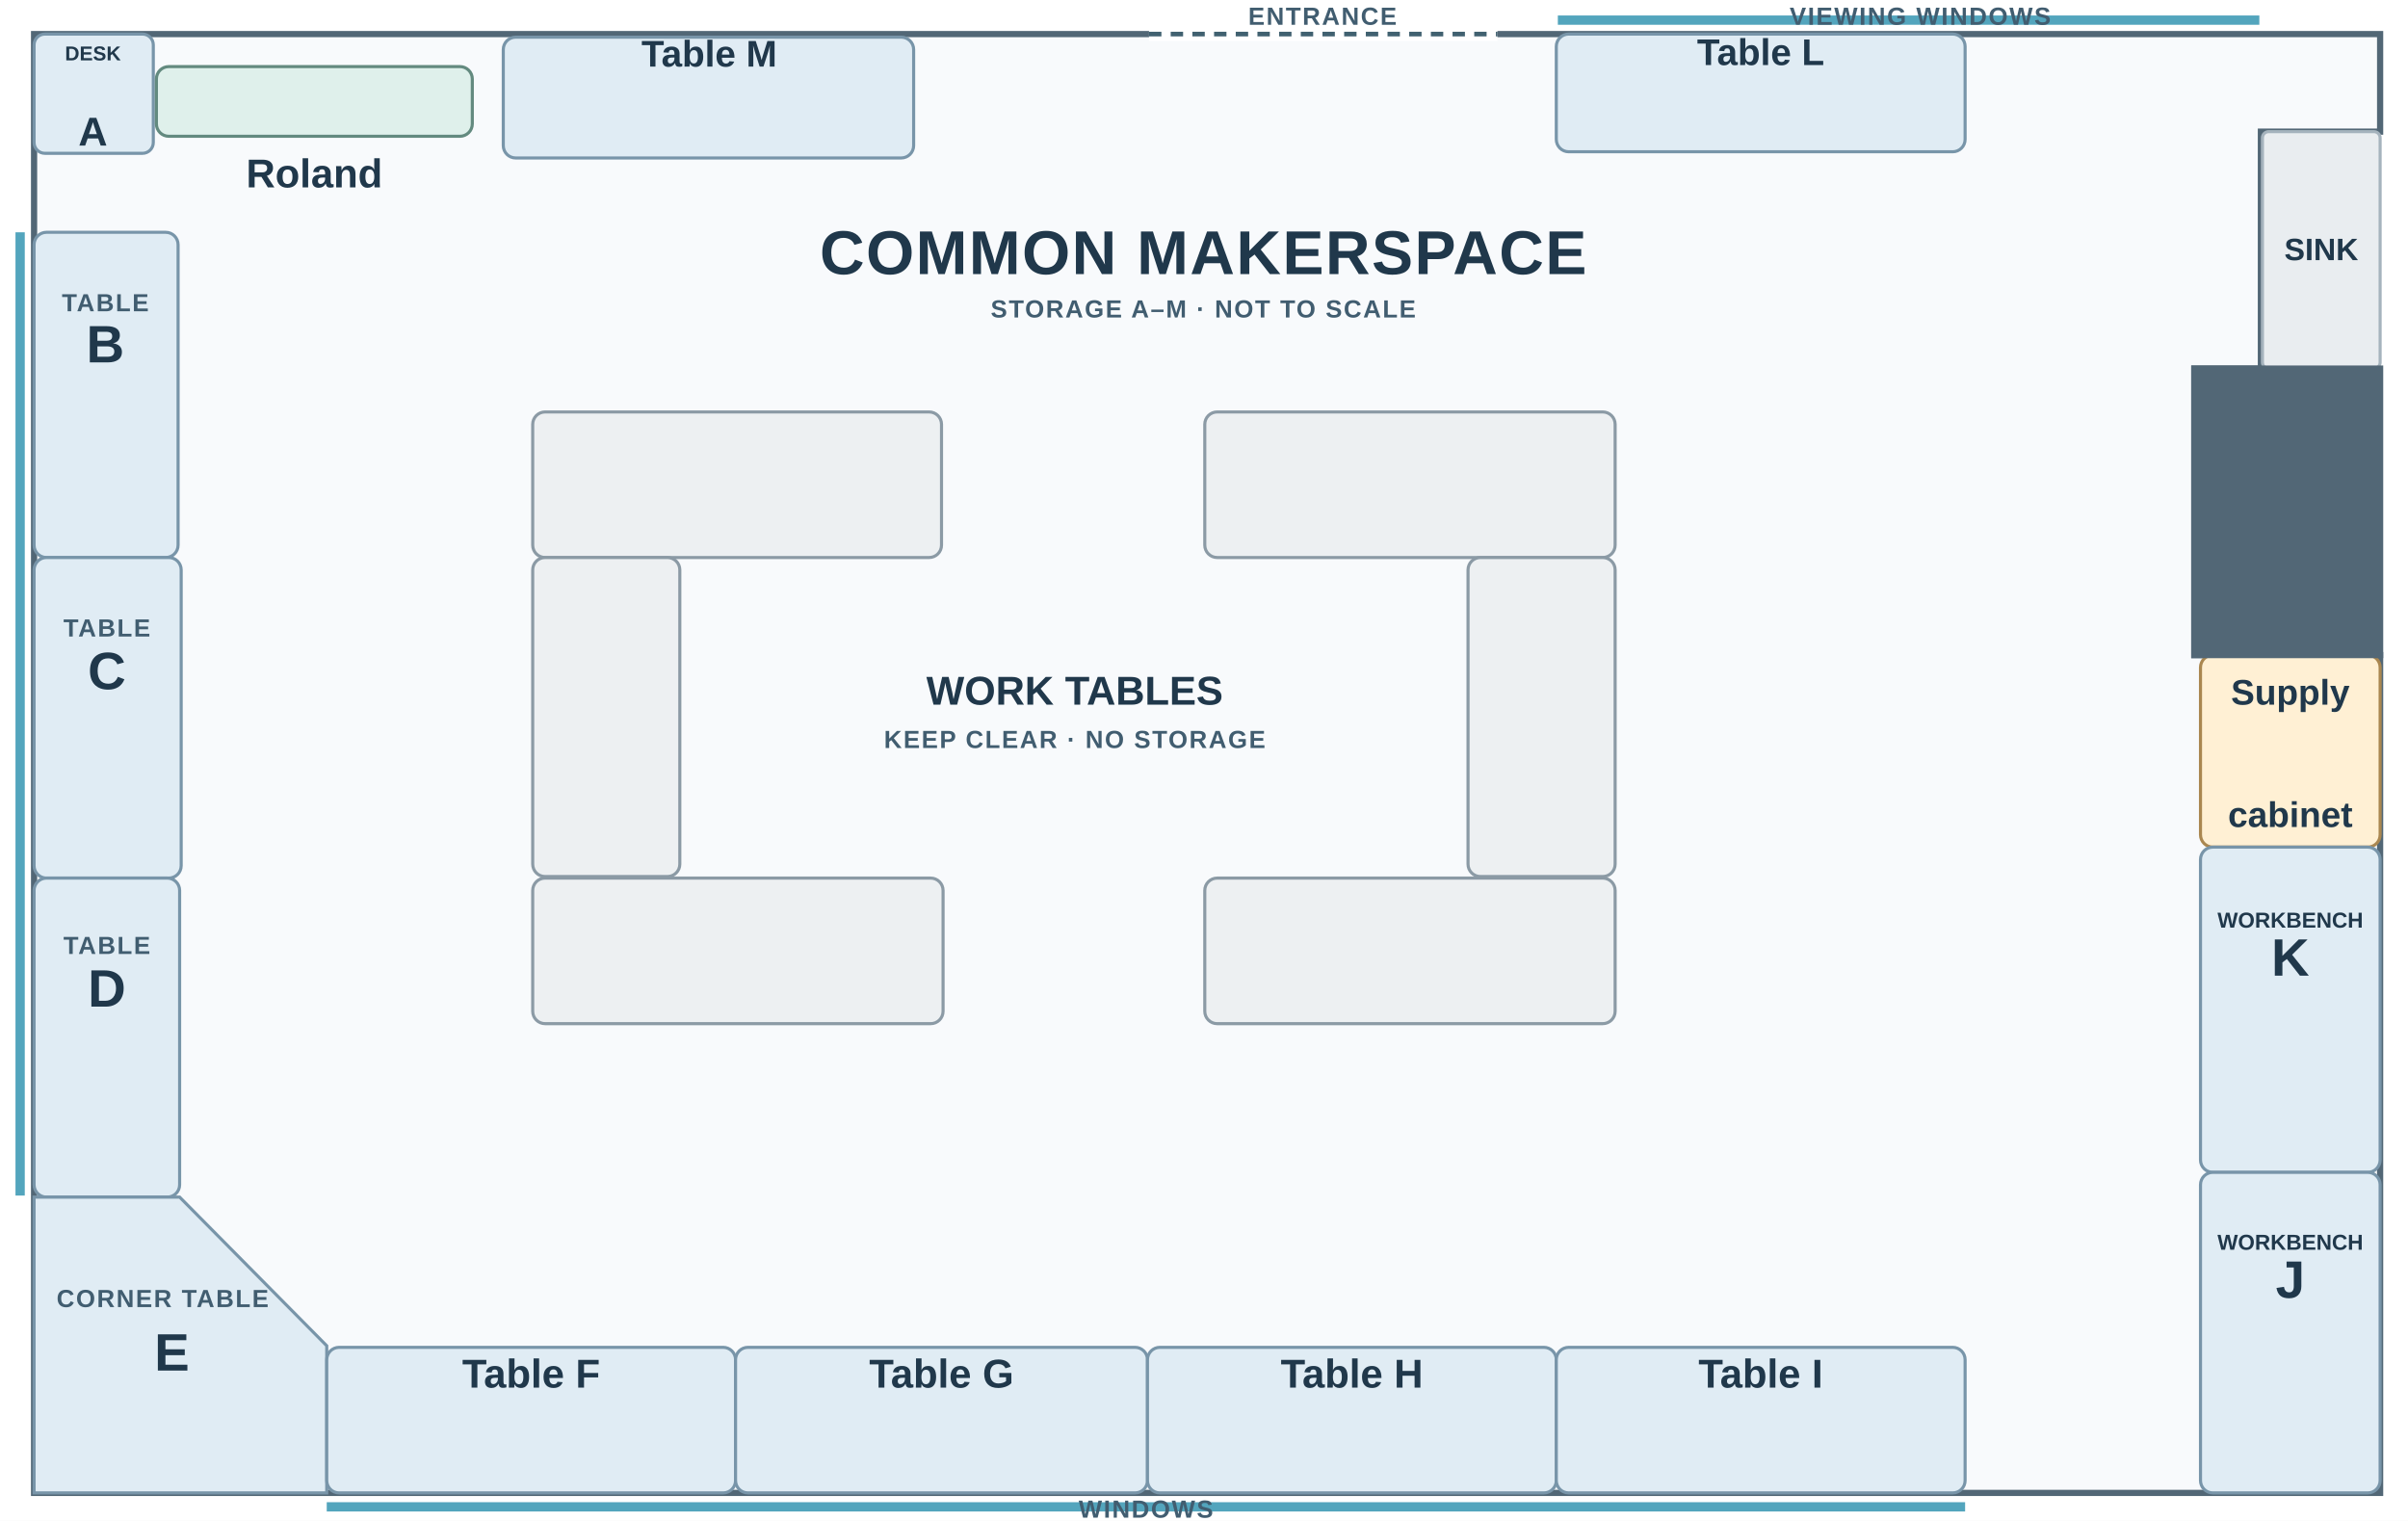
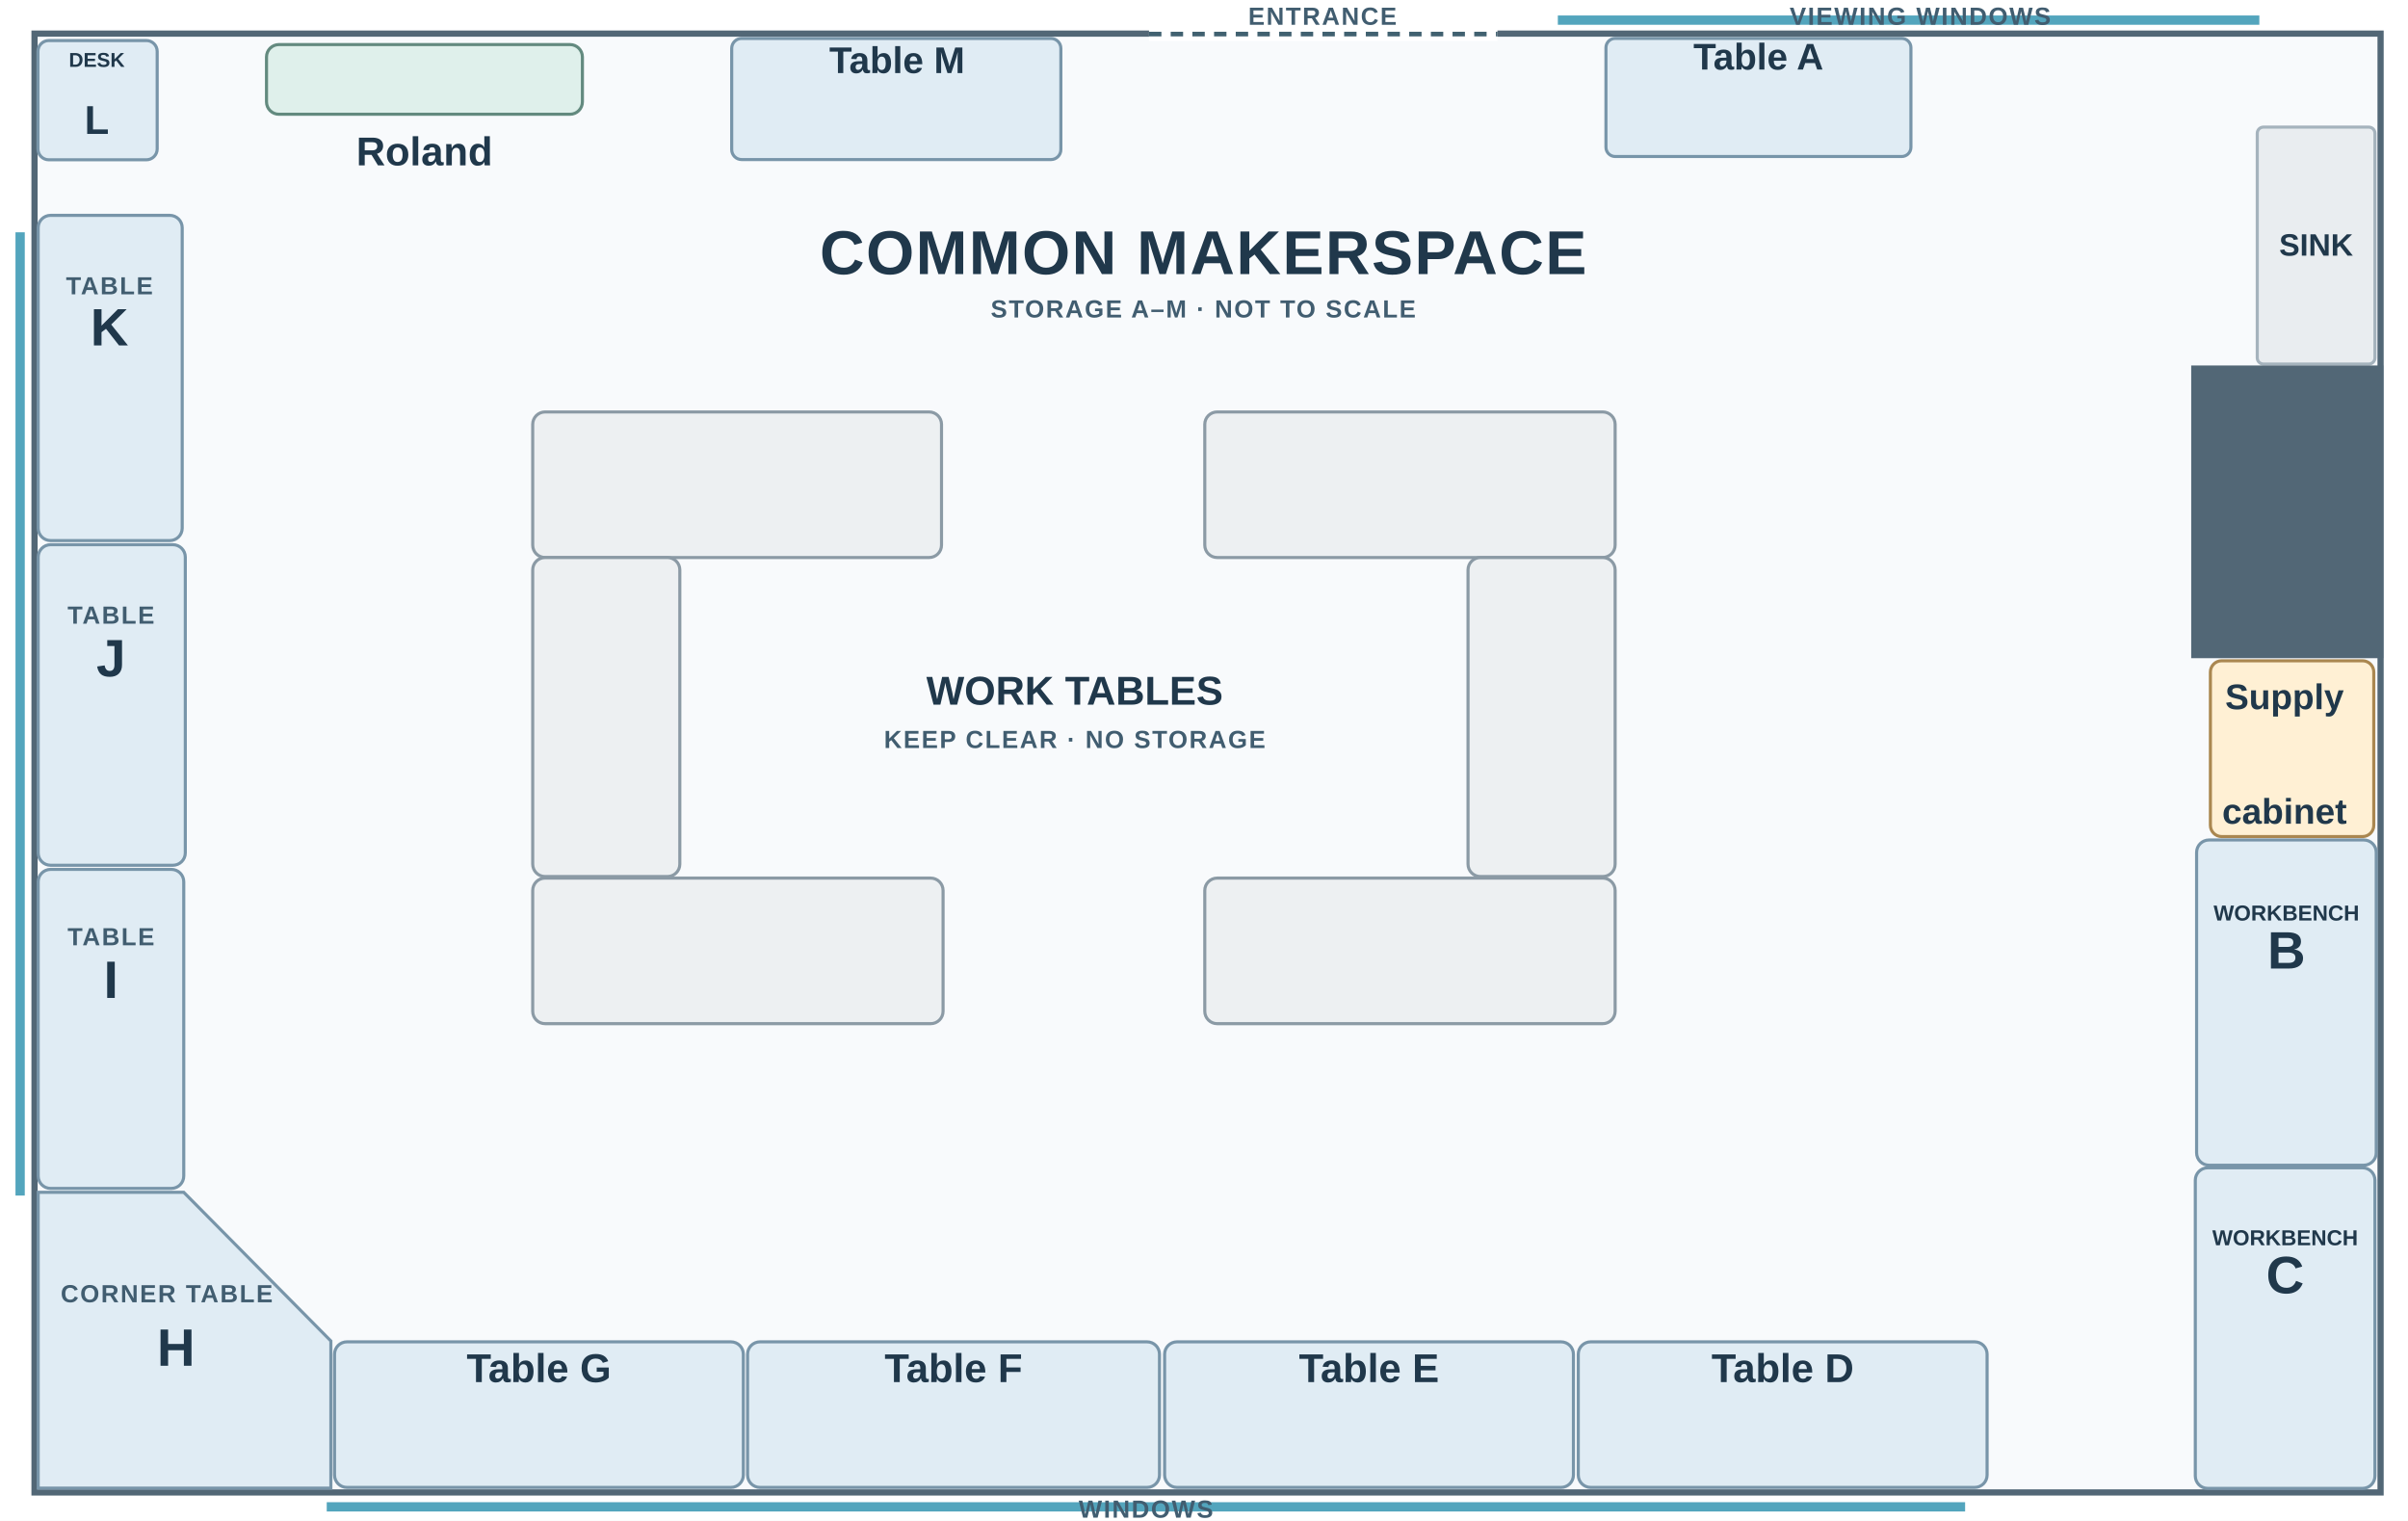
- <svg xmlns="http://www.w3.org/2000/svg" width="1555" height="982" viewBox="0 0 1555 982" role="img" aria-labelledby="title description">
-   <style>
+ <svg xmlns="http://www.w3.org/2000/svg" width="1555" height="982" viewBox="0 0 1555 982" role="img" aria-labelledby="title description" version="1.1" id="svg37">
+   <defs id="defs37" />
+   <style id="style1">
    text { font-family: "Segoe UI", Arial, sans-serif; fill: #20384b; text-anchor: middle; }
    .floor { fill: #f8fafc; stroke: #526776; stroke-width: 4; }
    .wall { fill: #526776; stroke: #526776; stroke-width: 4; }
    .surface { fill: #e0ecf4; stroke: #7895a9; stroke-width: 2; }
    .island { fill: #edf0f2; stroke: #8b9aa5; stroke-width: 2; }
    .station { fill: #dff0eb; stroke: #638a7f; stroke-width: 2; }
    .cabinet { fill: #fff0d4; stroke: #aa8750; stroke-width: 2; }
    .landmark { fill: #e9edf0; stroke: #a5b3bd; stroke-width: 2; }
    .label { font-size: 26px; font-weight: 600; }
    .letter { font-size: 34px; font-weight: 700; }
    .small { font-size: 16px; font-weight: 600; letter-spacing: 1px; fill: #415d70; }
    .window { stroke: #53a5bd; stroke-width: 6; }
    .entry { stroke: #416170; stroke-width: 3; stroke-dasharray: 8 6; }
  </style>
-   <rect width="1555" height="982" fill="#fff" />
-   <path class="floor" d="M22 22H1537V85H1460V238H1417V423H1537V964H22Z" />
-   <path d="M742 22H967" stroke="#fff" stroke-width="9" />
-   <path class="entry" d="M742 22H967" />
-   <text class="small" x="854" y="16">ENTRANCE</text>
-   <path class="window" d="M1006 13H1459M13 150V772M211 973H1269" />
-   <text class="small" x="1240" y="16">VIEWING WINDOWS</text>
-   <text class="small" x="740" y="980">WINDOWS</text>
-   <text x="777" y="177" font-size="40" font-weight="700" letter-spacing="1">COMMON MAKERSPACE</text>
-   <text class="small" x="777" y="205">STORAGE A–M · NOT TO SCALE</text>
-   <g data-location-id="loc-common-desk-1" data-storage-letter="A">
-     <rect class="surface" x="22" y="22" width="77" height="77" rx="7" />
-     <text x="60" y="39" font-size="13" font-weight="600">DESK</text>
-     <text x="60" y="94" font-size="26" font-weight="700">A</text>
+   <rect width="1555" height="982" fill="#fff" id="rect1" />
+   <path class="floor" d="M 22.296,21.704 H 1537.296 V 963.704 H 22.296 Z" id="path1" />
+   <path d="M742 22H967" stroke="#fff" stroke-width="9" id="path2" />
+   <path class="entry" d="M742 22H967" id="path3" />
+   <text class="small" x="854" y="16" id="text3">ENTRANCE</text>
+   <path class="window" d="M1006 13H1459M13 150V772M211 973H1269" id="path4" />
+   <text class="small" x="1240" y="16" id="text4">VIEWING WINDOWS</text>
+   <text class="small" x="740" y="980" id="text5">WINDOWS</text>
+   <text x="777" y="177" font-size="40" font-weight="700" letter-spacing="1" id="text6">COMMON MAKERSPACE</text>
+   <text class="small" x="777" y="205" id="text7">STORAGE A–M · NOT TO SCALE</text>
+   <g data-location-id="loc-common-desk-1" data-storage-letter="L" id="g9" transform="translate(2.50937,4.182283)">
+     <rect class="surface" x="22" y="22" width="77" height="77" rx="7" id="rect7" />
+     <text x="60" y="39" font-size="13px" font-weight="600" id="text8">DESK</text>
+     <text x="60" y="82.29" font-size="26px" font-weight="700" id="text9">L</text>
  </g>
-   <g data-location-id="loc-common-roland">
-     <rect class="station" x="101" y="43" width="204" height="45" rx="8" />
-     <text class="label" x="203" y="121">Roland</text>
+   <g data-location-id="loc-common-roland" id="g10" transform="translate(71.09881,-14.21976)">
+     <rect class="station" x="101" y="43" width="204" height="45" rx="8" id="rect9" />
+     <text class="label" x="203" y="121" id="text10">Roland</text>
  </g>
-   <g data-location-id="loc-common-table-13" data-storage-letter="M">
-     <rect class="surface" x="325" y="24" width="265" height="78" rx="8" />
-     <text x="458" y="43" font-size="24" font-weight="600">Table M</text>
+   <g data-location-id="loc-common-table-13" data-storage-letter="M" id="g11" transform="translate(121.2862,4.182283)">
+     <rect class="surface" x="351.217" y="20.644" width="212.566" height="78.206" rx="6.417" id="rect10" />
+     <text x="458" y="43" font-size="24px" font-weight="600" id="text11">Table M</text>
  </g>
-   <g data-location-id="loc-common-table-14" data-storage-letter="L">
-     <rect class="surface" x="1005" y="22" width="264" height="76" rx="8" />
-     <text x="1137" y="42" font-size="24" font-weight="600">Table L</text>
+   <g data-location-id="loc-common-table-14" data-storage-letter="A" id="g12" transform="translate(-1.463799,2.927598)">
+     <rect class="surface" x="1038.533" y="21.865" width="196.935" height="76.27" rx="5.968" id="rect11" />
+     <text x="1137" y="42" font-size="24px" font-weight="600" id="text12">Table A</text>
  </g>
-   <g data-location-id="loc-common-table-9" data-storage-letter="B">
-     <rect class="surface" x="22" y="150" width="93" height="210" rx="8" />
-     <text class="small" x="68" y="201">TABLE</text>
-     <text class="letter" x="68" y="234">B</text>
+   <g data-location-id="loc-common-table-9" data-storage-letter="K" id="g14" transform="translate(2.661589,-10.94209)">
+     <rect class="surface" x="22" y="150" width="93" height="210" rx="8" id="rect12" />
+     <text class="small" x="68" y="201" id="text13">TABLE</text>
+     <text class="letter" x="68" y="234" id="text14">K</text>
  </g>
-   <g data-location-id="loc-common-table-8" data-storage-letter="C">
-     <rect class="surface" x="22" y="360" width="95" height="207" rx="8" />
-     <text class="small" x="69" y="411">TABLE</text>
-     <text class="letter" x="69" y="445">C</text>
+   <g data-location-id="loc-common-table-8" data-storage-letter="J" id="g16" transform="translate(2.661589,-8.280498)">
+     <rect class="surface" x="22" y="360" width="95" height="207" rx="8" id="rect14" />
+     <text class="small" x="69" y="411" id="text15">TABLE</text>
+     <text class="letter" x="69" y="445" id="text16">J</text>
  </g>
-   <g data-location-id="loc-common-table-7" data-storage-letter="D">
-     <rect class="surface" x="22" y="567" width="94" height="206" rx="8" />
-     <text class="small" x="69" y="616">TABLE</text>
-     <text class="letter" x="69" y="650">D</text>
+   <g data-location-id="loc-common-table-7" data-storage-letter="I" id="g18" transform="translate(2.661589,-5.618909)">
+     <rect class="surface" x="22" y="567" width="94" height="206" rx="8" id="rect16" />
+     <text class="small" x="69" y="616" id="text17">TABLE</text>
+     <text class="letter" x="69" y="650" id="text18">I</text>
  </g>
-   <g data-location-id="loc-common-table-6-5" data-storage-letter="E">
-     <path class="surface" d="M22 773H116L211 869V964H22Z" />
-     <text class="small" x="105" y="844">CORNER TABLE</text>
-     <text class="letter" x="111" y="885">E</text>
+   <g data-location-id="loc-common-table-6-5" data-storage-letter="H" id="g20" transform="translate(2.661589,-3.105187)">
+     <path class="surface" d="m 22,773 h 94 l 95,96 v 95 H 22 Z" id="path18" />
+     <text class="small" x="105" y="844" id="text19">CORNER TABLE</text>
+     <text class="letter" x="111" y="885" id="text20">H</text>
  </g>
-   <g data-location-id="loc-common-table-6" data-storage-letter="F">
-     <rect class="surface" x="211" y="870" width="264" height="94" rx="8" />
-     <text class="label" x="343" y="896">Table F</text>
+   <g data-location-id="loc-common-table-6" data-storage-letter="G" id="g21" transform="translate(5.027445,-3.548785)">
+     <rect class="surface" x="211" y="870" width="264" height="94" rx="8" id="rect20" />
+     <text class="label" x="343" y="896" id="text21">Table G</text>
  </g>
-   <g data-location-id="loc-common-table-5" data-storage-letter="G">
-     <rect class="surface" x="475" y="870" width="266" height="94" rx="8" />
-     <text class="label" x="608" y="896">Table G</text>
+   <g data-location-id="loc-common-table-5" data-storage-letter="F" id="g22" transform="translate(7.75001,-3.548785)">
+     <rect class="surface" x="475" y="870" width="266" height="94" rx="8" id="rect21" />
+     <text class="label" x="608" y="896" id="text22">Table F</text>
  </g>
-   <g data-location-id="loc-common-table-10" data-storage-letter="H">
-     <rect class="surface" x="741" y="870" width="264" height="94" rx="8" />
-     <text class="label" x="873" y="896">Table H</text>
+   <g data-location-id="loc-common-table-10" data-storage-letter="E" id="g23" transform="translate(11.06404,-3.548785)">
+     <rect class="surface" x="741" y="870" width="264" height="94" rx="8" id="rect22" />
+     <text class="label" x="873" y="896" id="text23">Table E</text>
  </g>
-   <g data-location-id="loc-common-table-4" data-storage-letter="I">
-     <rect class="surface" x="1005" y="870" width="264" height="94" rx="8" />
-     <text class="label" x="1137" y="896">Table I</text>
+   <g data-location-id="loc-common-table-4" data-storage-letter="D" id="g24" transform="translate(14.19514,-3.548785)">
+     <rect class="surface" x="1005" y="870" width="264" height="94" rx="8" id="rect23" />
+     <text class="label" x="1137" y="896" id="text24">Table D</text>
  </g>
-   <g data-work-tables="true">
-     <rect class="island" x="344" y="266" width="264" height="94" rx="8" />
-     <rect class="island" x="344" y="360" width="95" height="206" rx="8" />
-     <rect class="island" x="344" y="567" width="265" height="94" rx="8" />
-     <rect class="island" x="778" y="266" width="265" height="94" rx="8" />
-     <rect class="island" x="948" y="360" width="95" height="206" rx="8" />
-     <rect class="island" x="778" y="567" width="265" height="94" rx="8" />
-     <text class="label" x="694" y="455">WORK TABLES</text>
-     <text class="small" x="694" y="483">KEEP CLEAR · NO STORAGE</text>
+   <g data-work-tables="true" id="g30">
+     <rect class="island" x="344" y="266" width="264" height="94" rx="8" id="rect24" />
+     <rect class="island" x="344" y="360" width="95" height="206" rx="8" id="rect25" />
+     <rect class="island" x="344" y="567" width="265" height="94" rx="8" id="rect26" />
+     <rect class="island" x="778" y="266" width="265" height="94" rx="8" id="rect27" />
+     <rect class="island" x="948" y="360" width="95" height="206" rx="8" id="rect28" />
+     <rect class="island" x="778" y="567" width="265" height="94" rx="8" id="rect29" />
+     <text class="label" x="694" y="455" id="text29">WORK TABLES</text>
+     <text class="small" x="694" y="483" id="text30">KEEP CLEAR · NO STORAGE</text>
  </g>
-   <g data-location-id="loc-common-supply-cabinet">
-     <rect class="cabinet" x="1421" y="423" width="116" height="124" rx="8" />
-     <text x="1479" y="455" font-size="23" font-weight="600">Supply</text>
-     <text x="1479" y="534" font-size="23" font-weight="600">cabinet</text>
+   <g data-location-id="loc-common-supply-cabinet" id="g32" transform="translate(-3.764055,2.927598)">
+     <rect class="cabinet" x="1431.159" y="423.749" width="105.51" height="113.51" rx="7.277" id="rect30" />
+     <text x="1479" y="455" font-size="23px" font-weight="600" id="text31">Supply</text>
+     <text x="1479" y="528.981" font-size="23px" font-weight="600" id="text32">cabinet</text>
  </g>
-   <g data-location-id="loc-common-workbench-17" data-storage-letter="K">
-     <rect class="surface" x="1421" y="547" width="116" height="210" rx="8" />
-     <text x="1479" y="599" font-size="14" font-weight="600">WORKBENCH</text>
-     <text class="letter" x="1479" y="630">K</text>
+   <g data-location-id="loc-common-workbench-17" data-storage-letter="B" id="g34" transform="translate(-2.50937,-4.600511)">
+     <rect class="surface" x="1421" y="547" width="116" height="210" rx="8" id="rect32" />
+     <text x="1479" y="599" font-size="14px" font-weight="600" id="text33">WORKBENCH</text>
+     <text class="letter" x="1479" y="630" id="text34">B</text>
  </g>
-   <g data-location-id="loc-common-workbench-2" data-storage-letter="J">
-     <rect class="surface" x="1421" y="757" width="116" height="207" rx="8" />
-     <text x="1479" y="807" font-size="14" font-weight="600">WORKBENCH</text>
-     <text class="letter" x="1479" y="838">J</text>
+   <g data-location-id="loc-common-workbench-2" data-storage-letter="C" id="g36" transform="translate(-3.345826,-2.927598)">
+     <rect class="surface" x="1421" y="757" width="116" height="207" rx="8" id="rect34" />
+     <text x="1479" y="807" font-size="14px" font-weight="600" id="text35">WORKBENCH</text>
+     <text class="letter" x="1479" y="838" id="text36">C</text>
  </g>
-   <rect class="landmark" x="1461" y="85" width="76" height="153" rx="4" />
-   <text x="1499" y="168" font-size="20" font-weight="600">SINK</text>
+   <g id="g2" transform="translate(-3.345826,-2.927598)">
+     <rect class="landmark" x="1461" y="85" width="76" height="153" rx="4" id="rect36" />
+     <text x="1499" y="168" font-size="20px" font-weight="600" id="text37">SINK</text>
+   </g>
  <rect id="common-right-wall" class="wall" x="1417" y="238" width="120" height="185" />
</svg>
